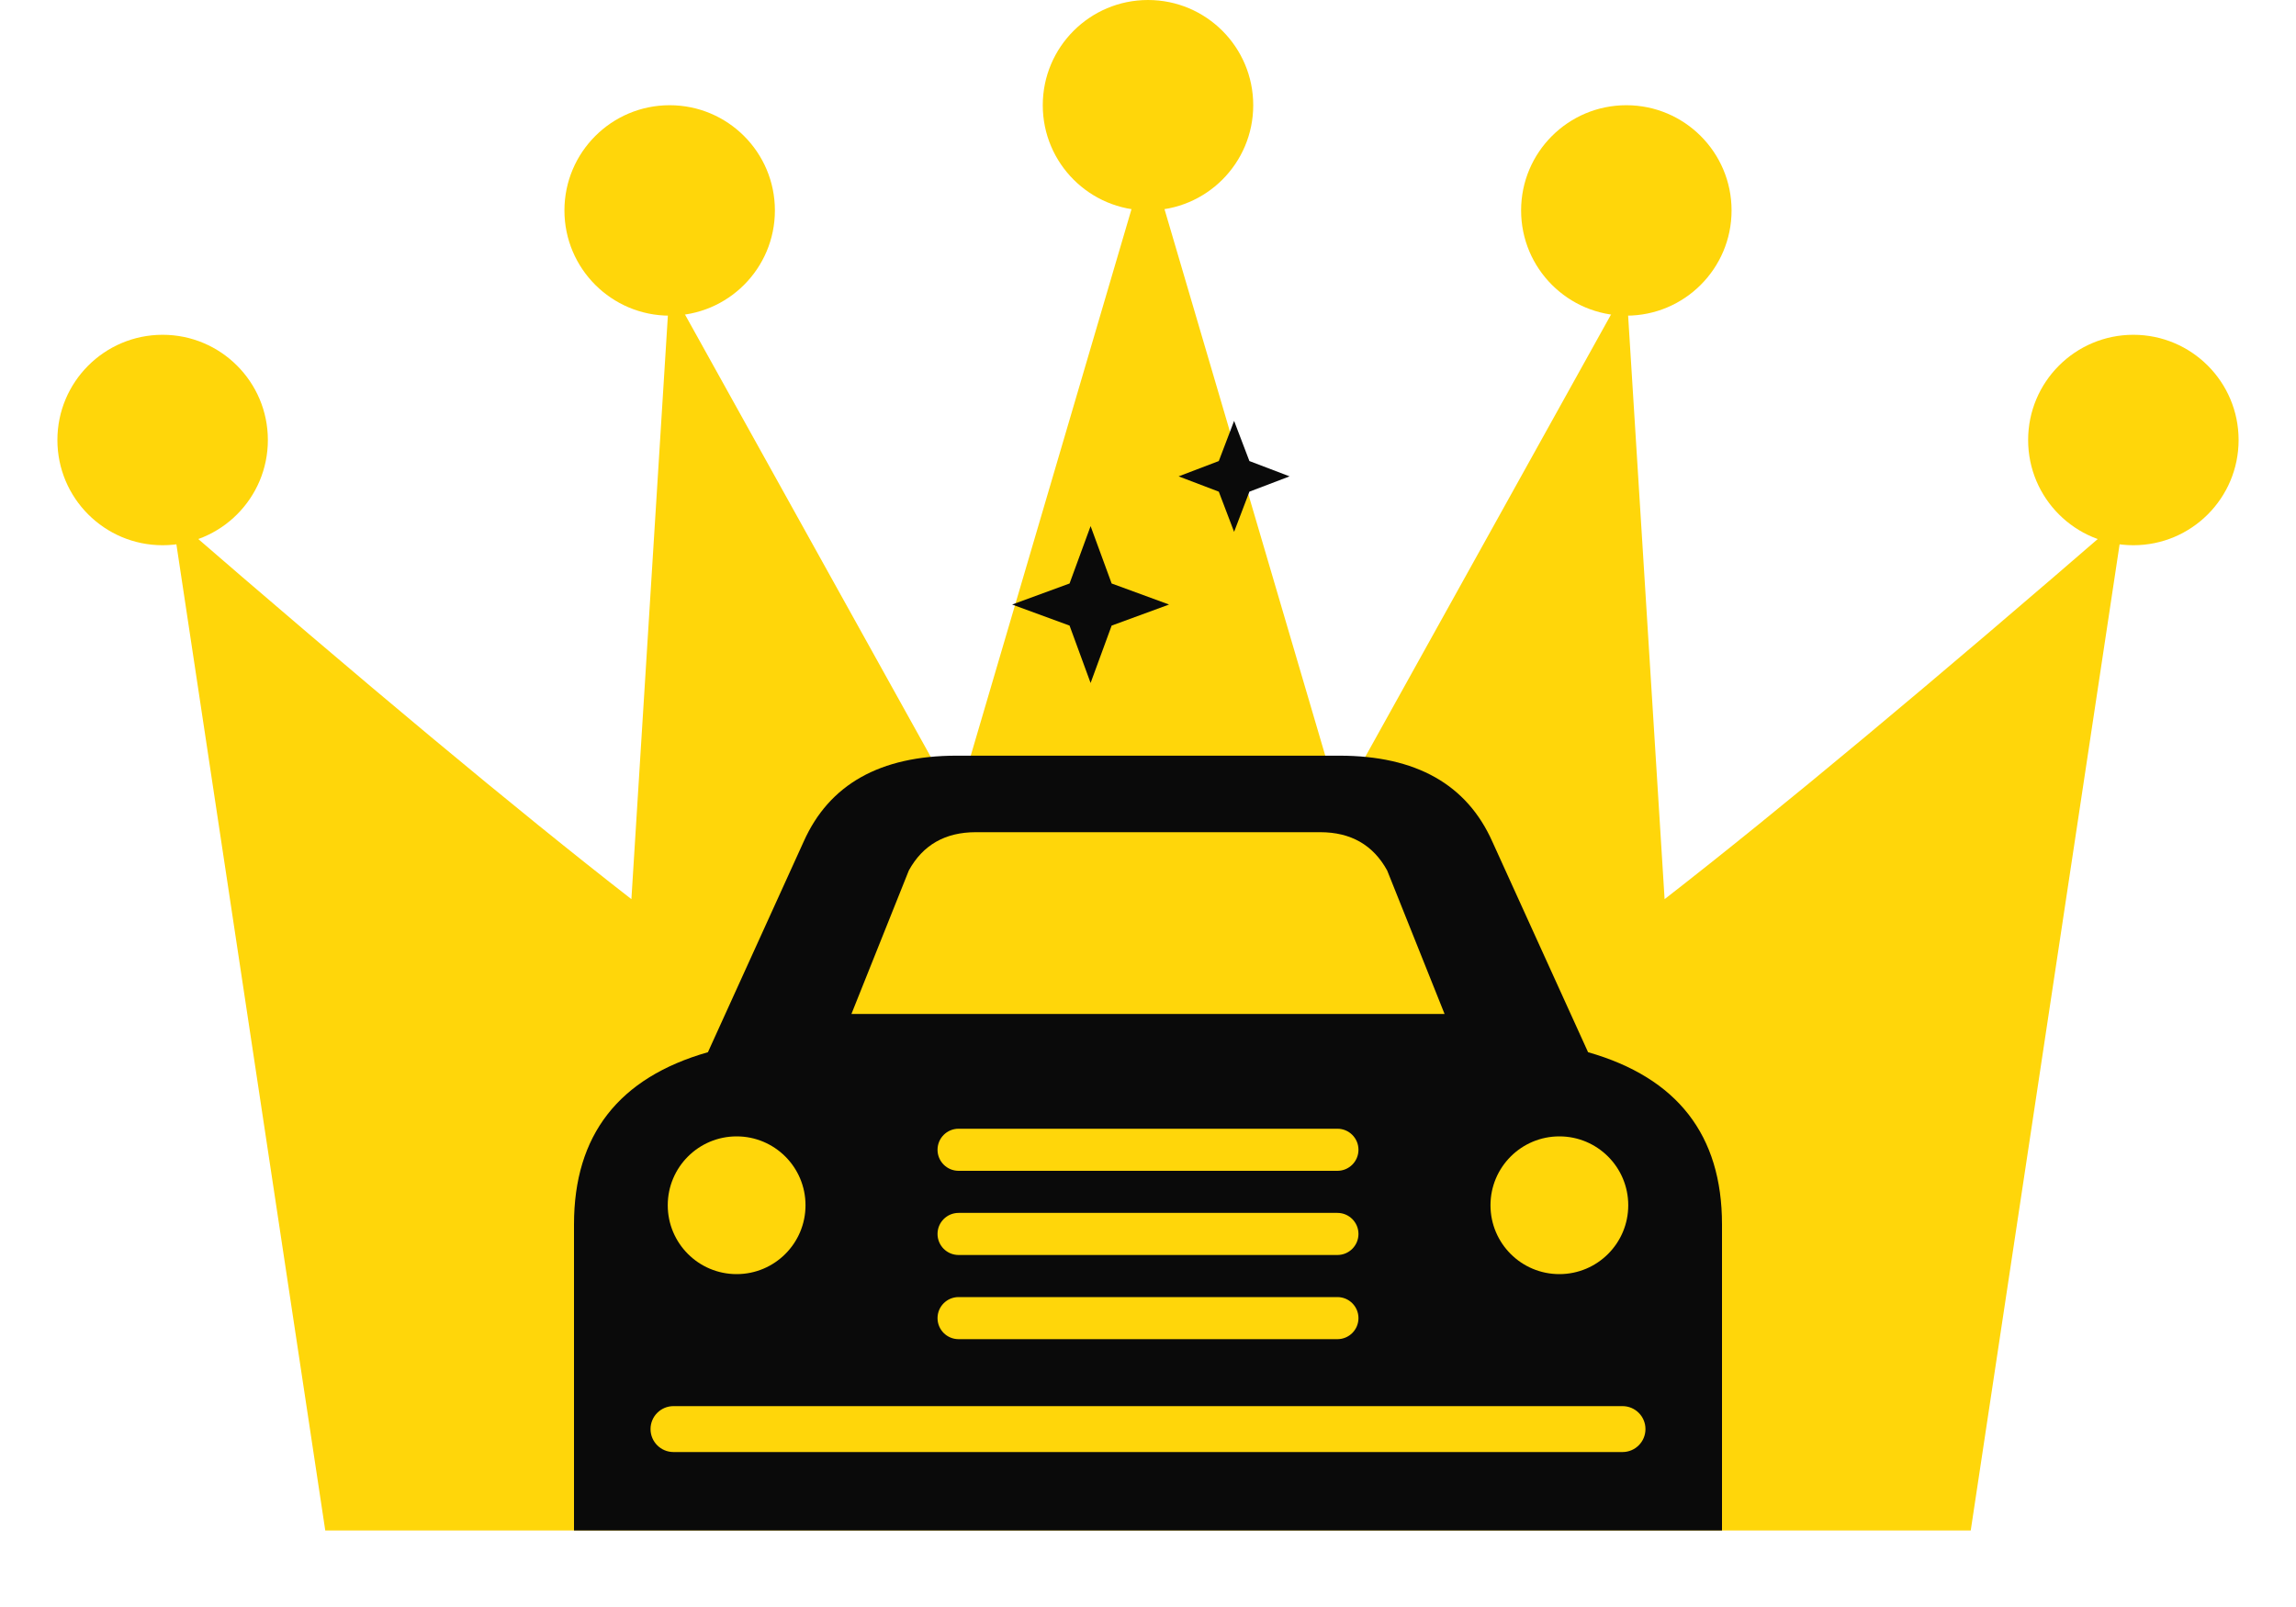
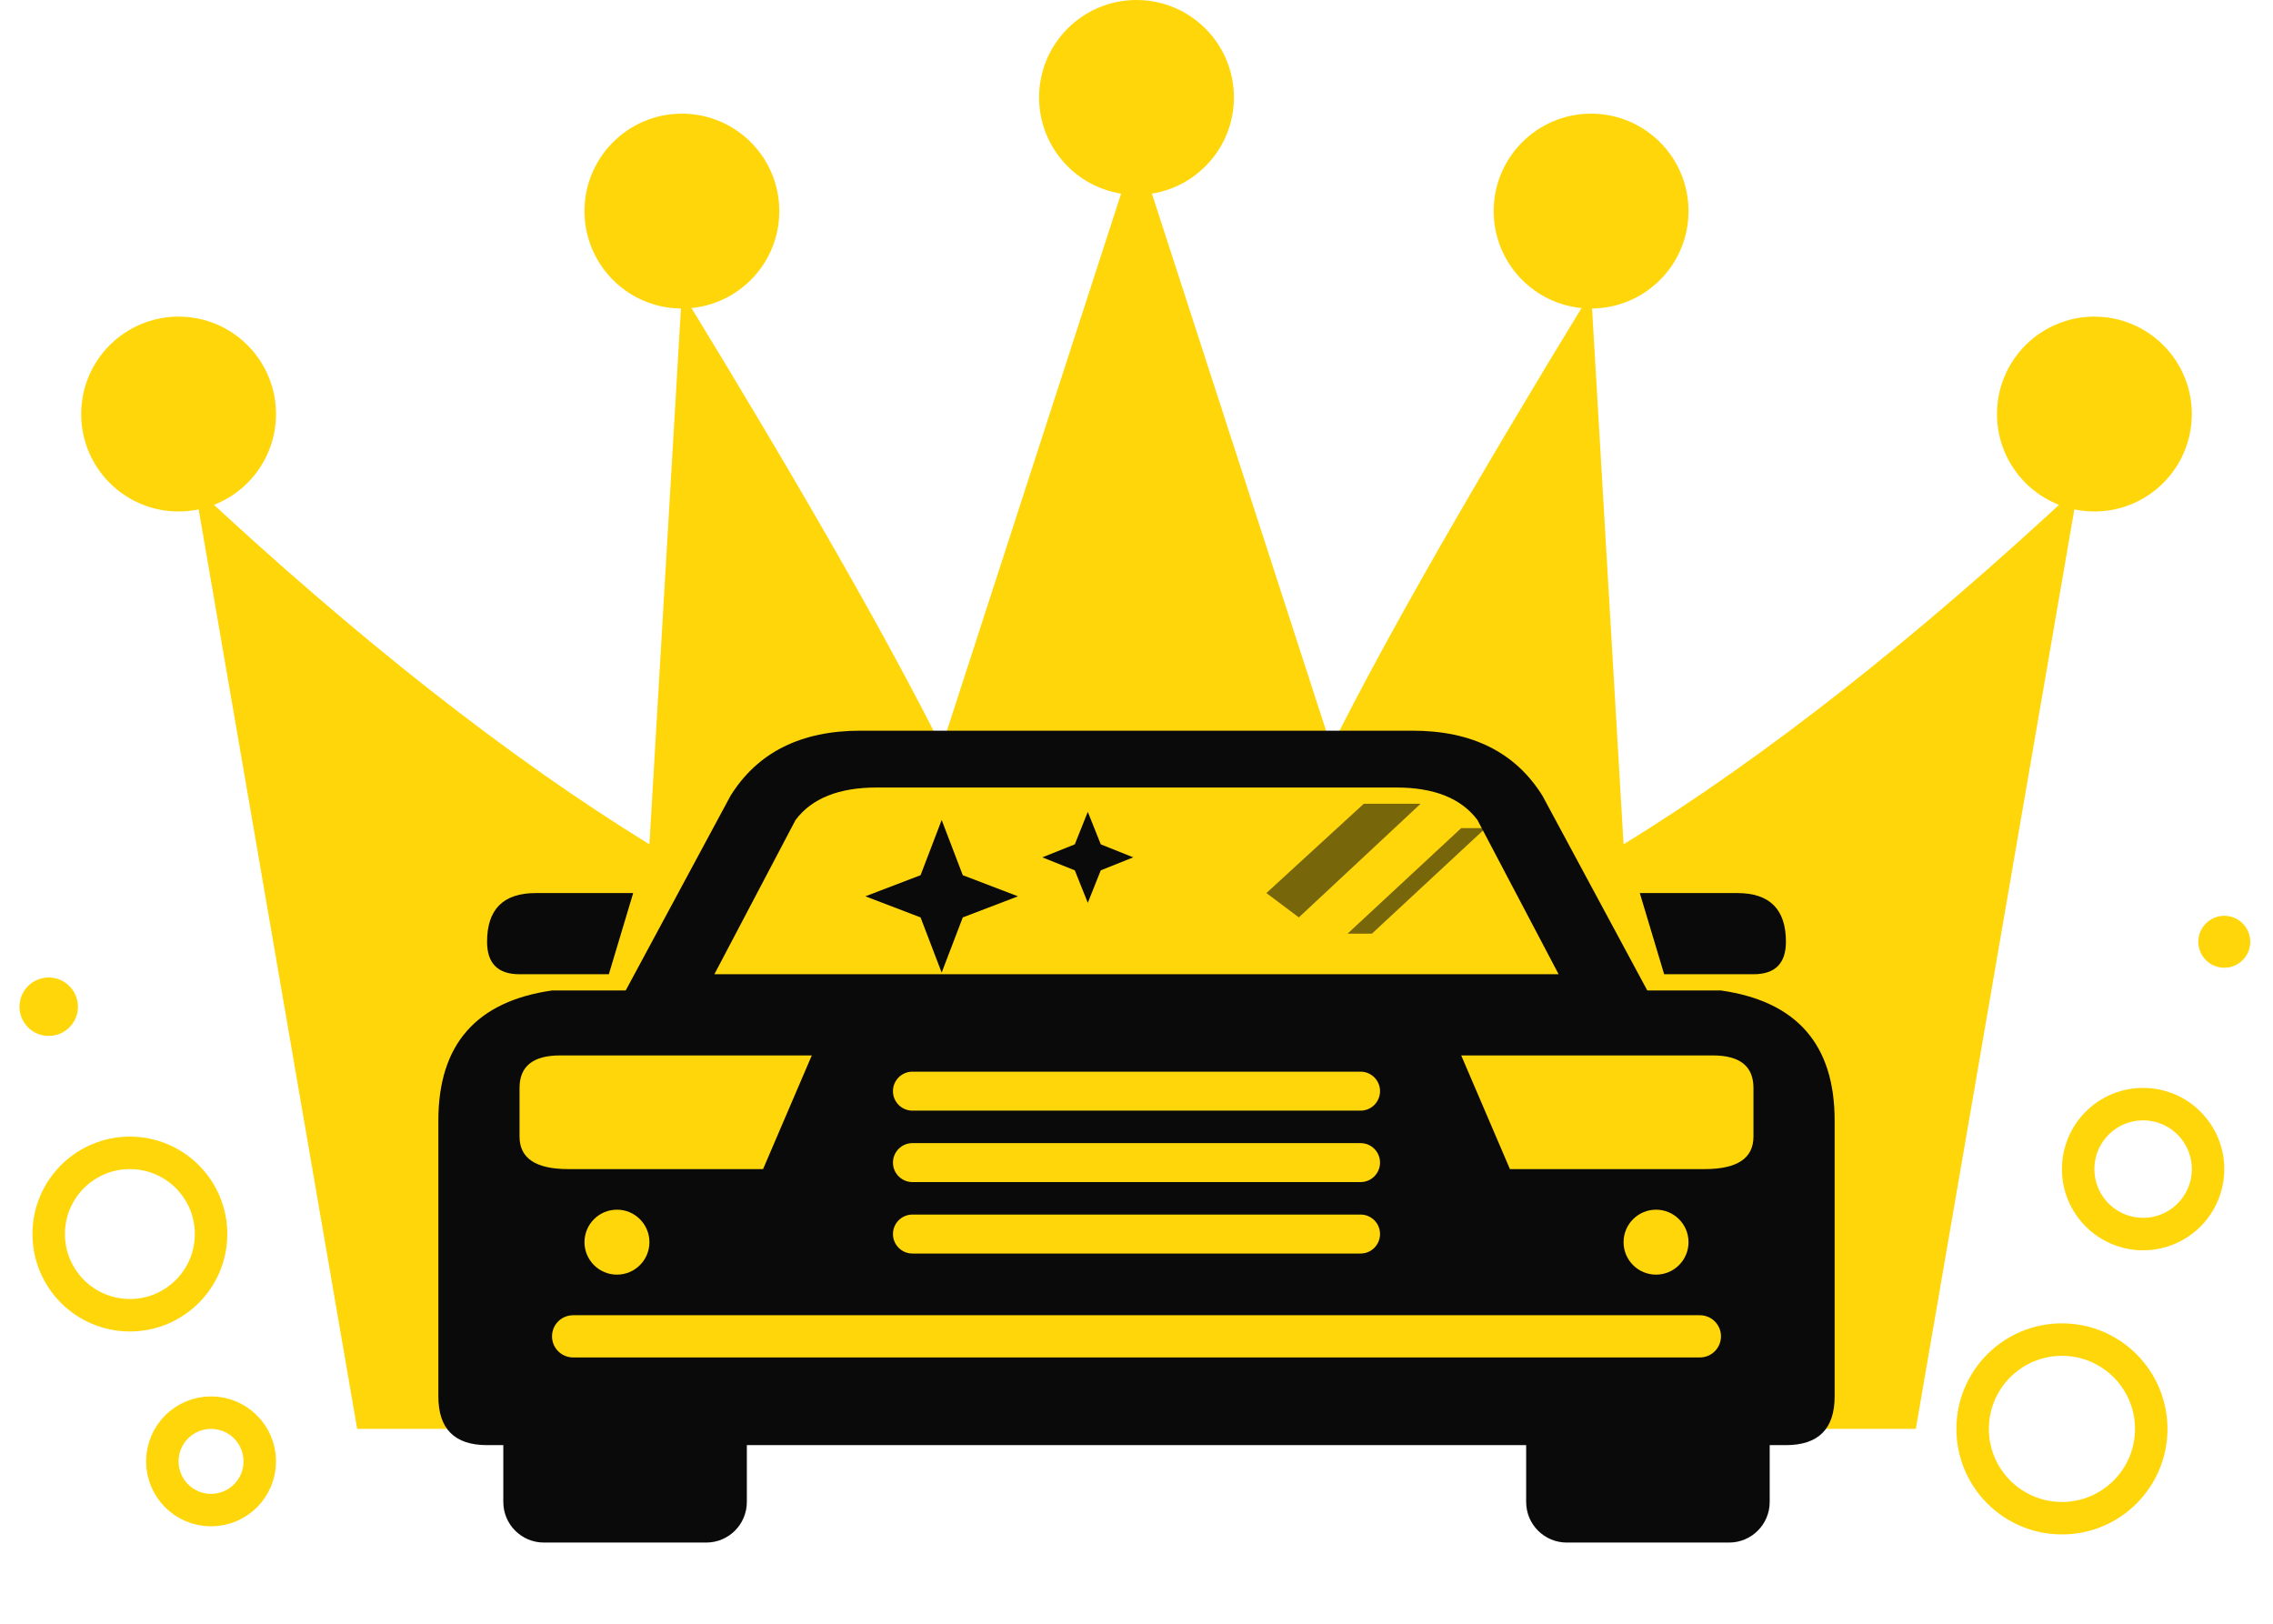
- <svg xmlns="http://www.w3.org/2000/svg" viewBox="0 0 120 84" role="img" aria-label="Casa Shine">
+ <svg xmlns="http://www.w3.org/2000/svg" viewBox="0 0 140 100" role="img" aria-label="Casa Shine">
  <g fill="#FFD60A">
-     <path d="M17 80 L9 27 Q24 40 33 47 L35 15 Q45 33 50 42 L60 8 L70 42 Q75 33 85 15 L87 47 Q96 40 111 27 L103 80 Z" />
-     <circle cx="8.5" cy="23" r="5.5" />
-     <circle cx="35" cy="11" r="5.5" />
-     <circle cx="60" cy="5.5" r="5.5" />
-     <circle cx="85" cy="11" r="5.5" />
-     <circle cx="111.5" cy="23" r="5.5" />
+     <path d="M22 88 L12 30 Q27 44 40 52 L42 18 Q53 36 58 46 L70 9 L82 46 Q87 36 98 18 L100 52 Q113 44 128 30 L118 88 Z" />
+     <circle cx="11" cy="25.5" r="6" />
+     <circle cx="42" cy="13" r="6" />
+     <circle cx="70" cy="6" r="6" />
+     <circle cx="98" cy="13" r="6" />
+     <circle cx="129" cy="25.5" r="6" />
  </g>
  <g fill="#0A0A0A">
-     <path d="M30 80 V64 Q30 57 37 55 L42 44 Q44 39.5 50 39.5 H70 Q76 39.5 78 44 L83 55 Q90 57 90 64 V80 Z" />
+     <path d="M38 62 L45 49 Q47.5 45 53 45 H87 Q92.5 45 95 49 L102 62 Z" />
+     <path d="M27 69 Q27 62 34 61 H106 Q113 62 113 69 V86 Q113 89 110 89 H30 Q27 89 27 86 Z" />
+     <path d="M30 58 Q30 55 33 55 H39 L37.5 60 H32 Q30 60 30 58 Z" />
+     <path d="M110 58 Q110 55 107 55 H101 L102.5 60 H108 Q110 60 110 58 Z" />
+     <rect x="31" y="86" width="15" height="9" rx="2.5" />
+     <rect x="94" y="86" width="15" height="9" rx="2.5" />
  </g>
  <g fill="#FFD60A">
-     <path d="M44.5 53 L47.5 45.5 Q48.6 43.5 51 43.5 H69 Q71.4 43.5 72.5 45.5 L75.5 53 Z" />
-     <circle cx="38.5" cy="63" r="3.6" />
-     <circle cx="81.5" cy="63" r="3.6" />
-     <rect x="49" y="59" width="22" height="2.2" rx="1.1" />
-     <rect x="49" y="63.4" width="22" height="2.2" rx="1.1" />
-     <rect x="49" y="67.8" width="22" height="2.2" rx="1.1" />
-     <rect x="34" y="73.5" width="52" height="2.4" rx="1.2" />
+     <path d="M44 60 L49 50.5 Q50.5 48.5 54 48.5 H86 Q89.5 48.5 91 50.5 L96 60 Z" />
+     <path d="M32 67 Q32 65 34.5 65 H50 L47 72 H35 Q32 72 32 70 Z" />
+     <path d="M108 67 Q108 65 105.5 65 H90 L93 72 H105 Q108 72 108 70 Z" />
+     <rect x="55" y="66" width="30" height="2.4" rx="1.2" />
+     <rect x="55" y="70.4" width="30" height="2.4" rx="1.2" />
+     <rect x="55" y="74.8" width="30" height="2.4" rx="1.2" />
+     <rect x="34" y="81" width="72" height="2.6" rx="1.3" />
+     <circle cx="38" cy="76.5" r="2" />
+     <circle cx="102" cy="76.5" r="2" />
  </g>
  <g fill="#0A0A0A">
-     <path d="M57 27.5 l1.1 3 3 1.1 -3 1.1 -1.1 3 -1.1 -3 -3 -1.1 3 -1.1z" />
-     <path d="M64.5 22 l.8 2.1 2.1.8 -2.1.8 -.8 2.1 -.8 -2.1 -2.1 -.8 2.1 -.8z" />
+     <path d="M58 50.5 l1.3 3.4 3.4 1.3 -3.4 1.3 -1.3 3.4 -1.3 -3.4 -3.4 -1.3 3.4 -1.3z" />
+     <path d="M67 50 l.8 2 2 .8 -2 .8 -.8 2 -.8 -2 -2 -.8 2 -.8z" />
+     <path d="M78 55 L84 49.5 H87.5 L80 56.5 Z" opacity=".55" />
+     <path d="M83 57.5 L90 51 H91.5 L84.5 57.5 Z" opacity=".55" />
+   </g>
+   <g fill="none" stroke="#FFD60A" stroke-width="2">
+     <circle cx="8" cy="76" r="5" />
+     <circle cx="13" cy="90" r="3" />
+     <circle cx="132" cy="72" r="4" />
+     <circle cx="127" cy="88" r="5.5" />
+   </g>
+   <g fill="#FFD60A">
+     <circle cx="3" cy="62" r="1.8" />
+     <circle cx="137" cy="58" r="1.6" />
  </g>
</svg>
